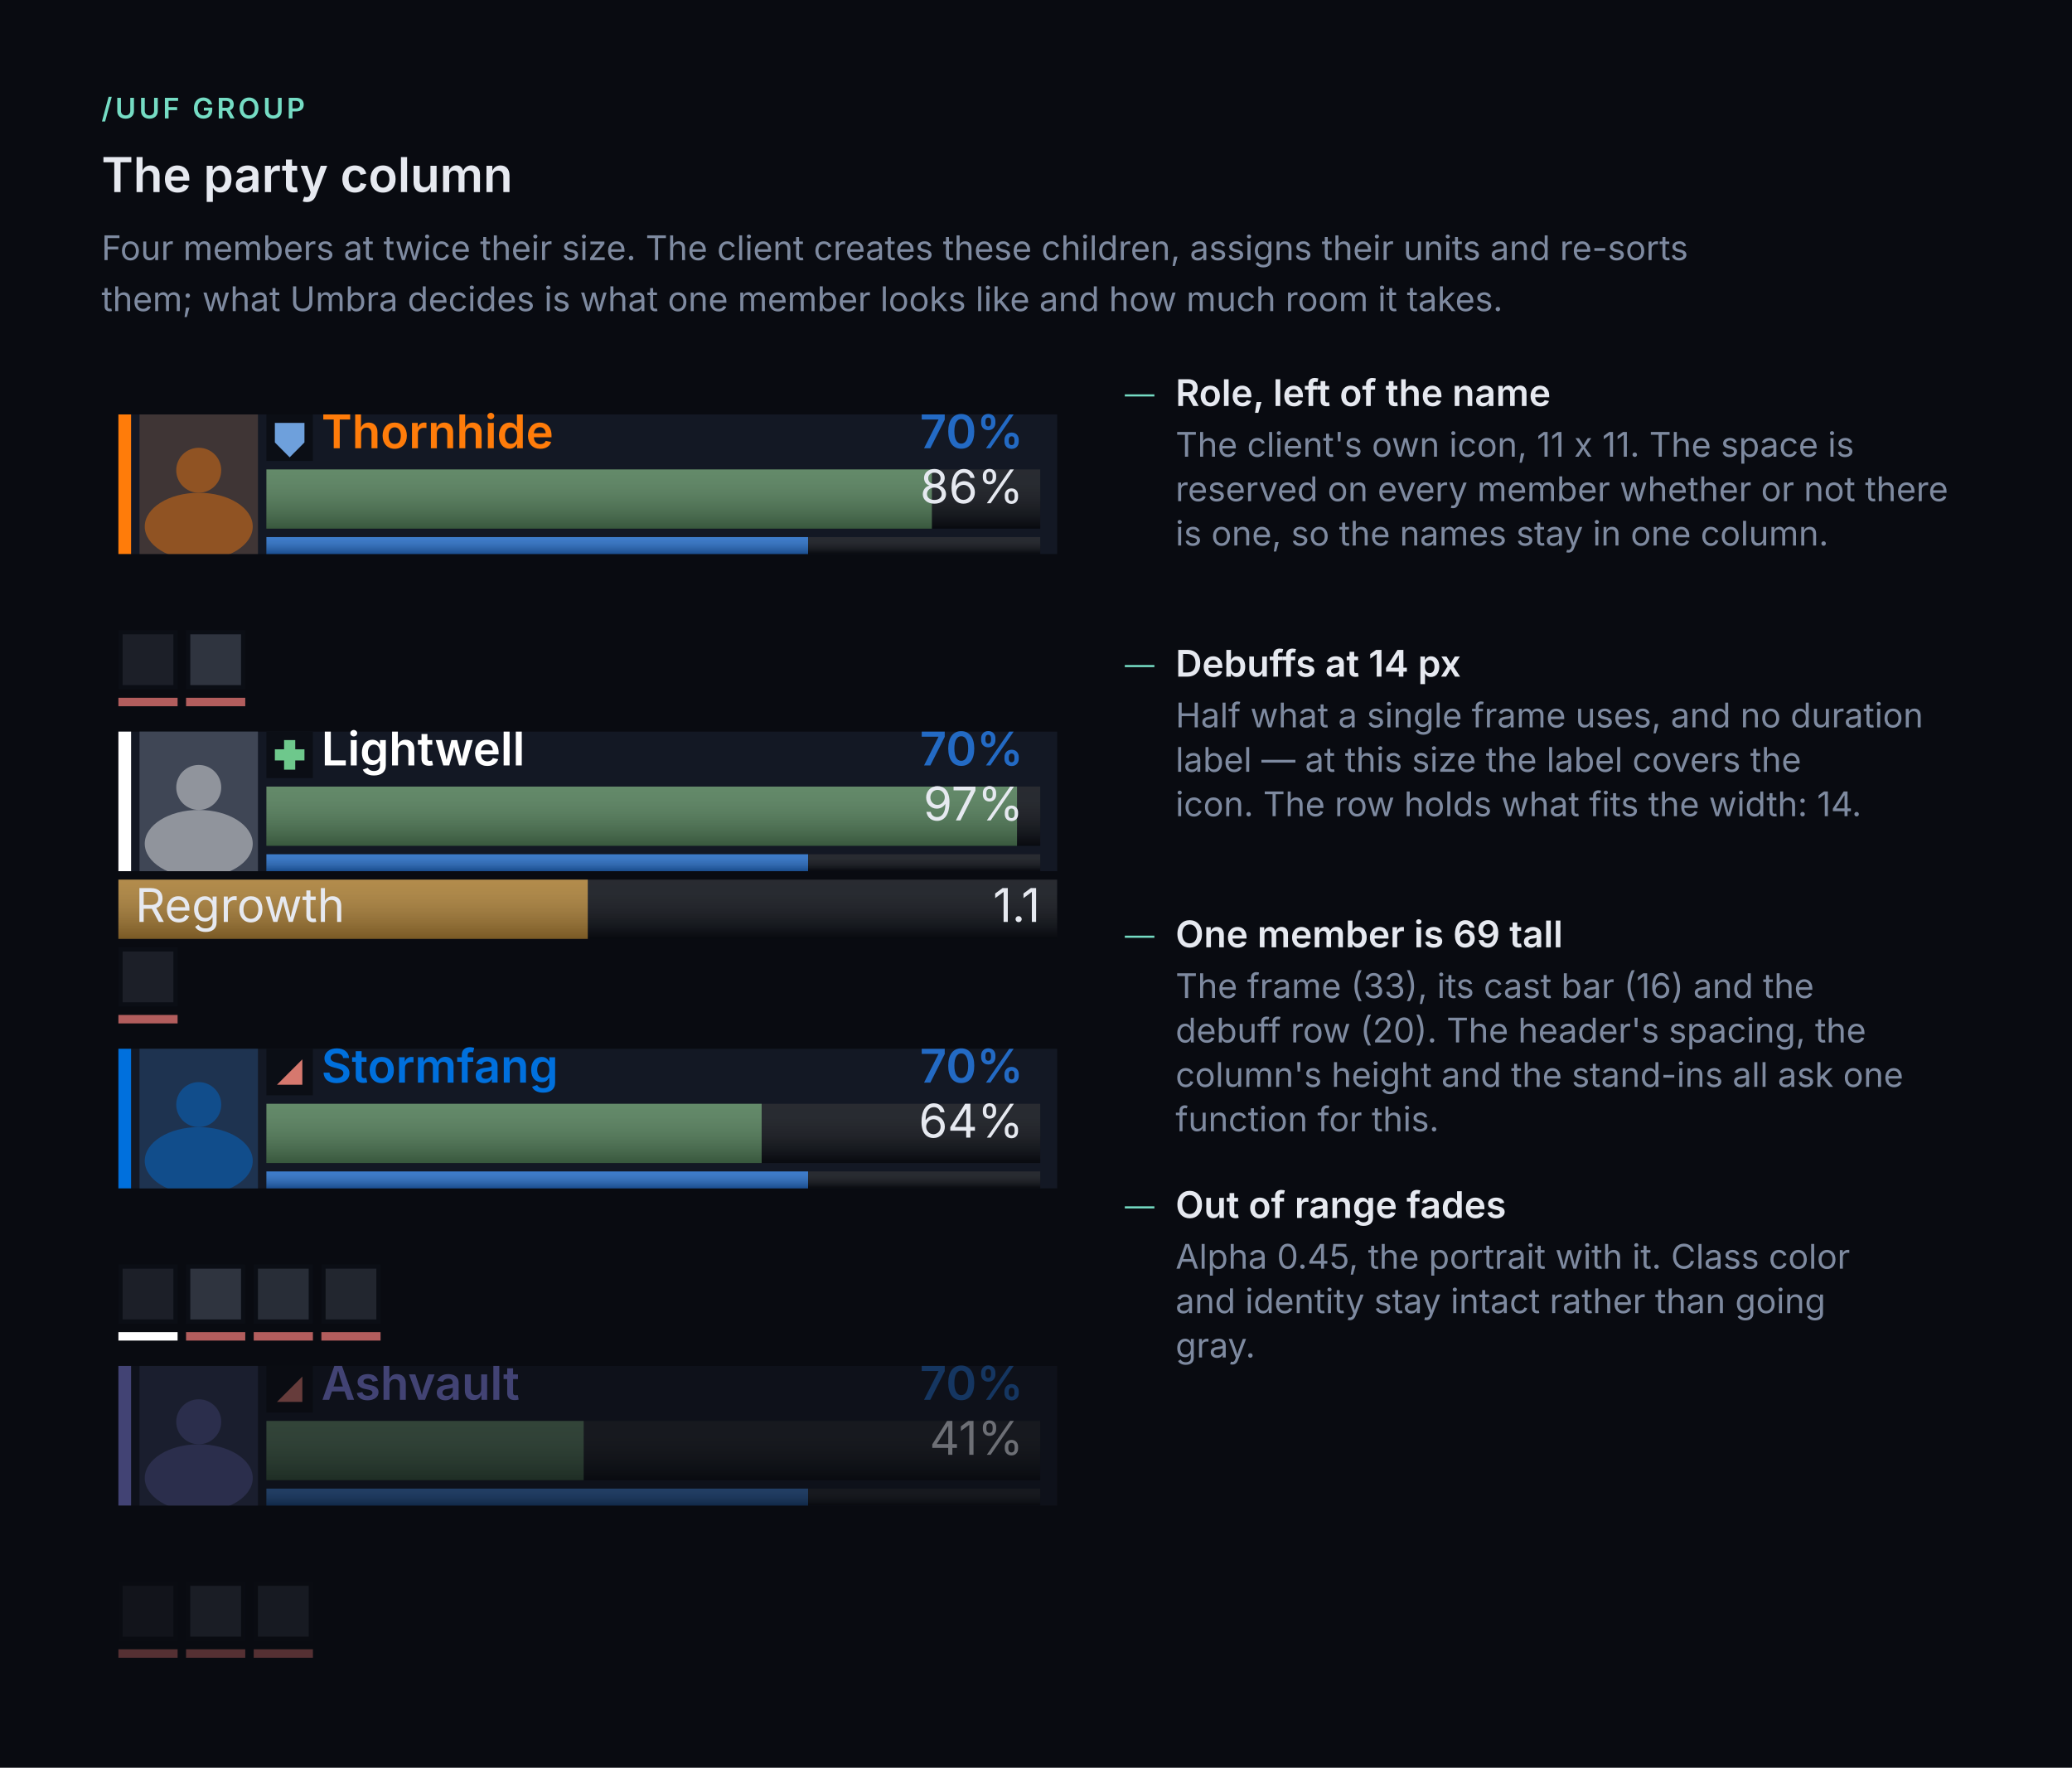
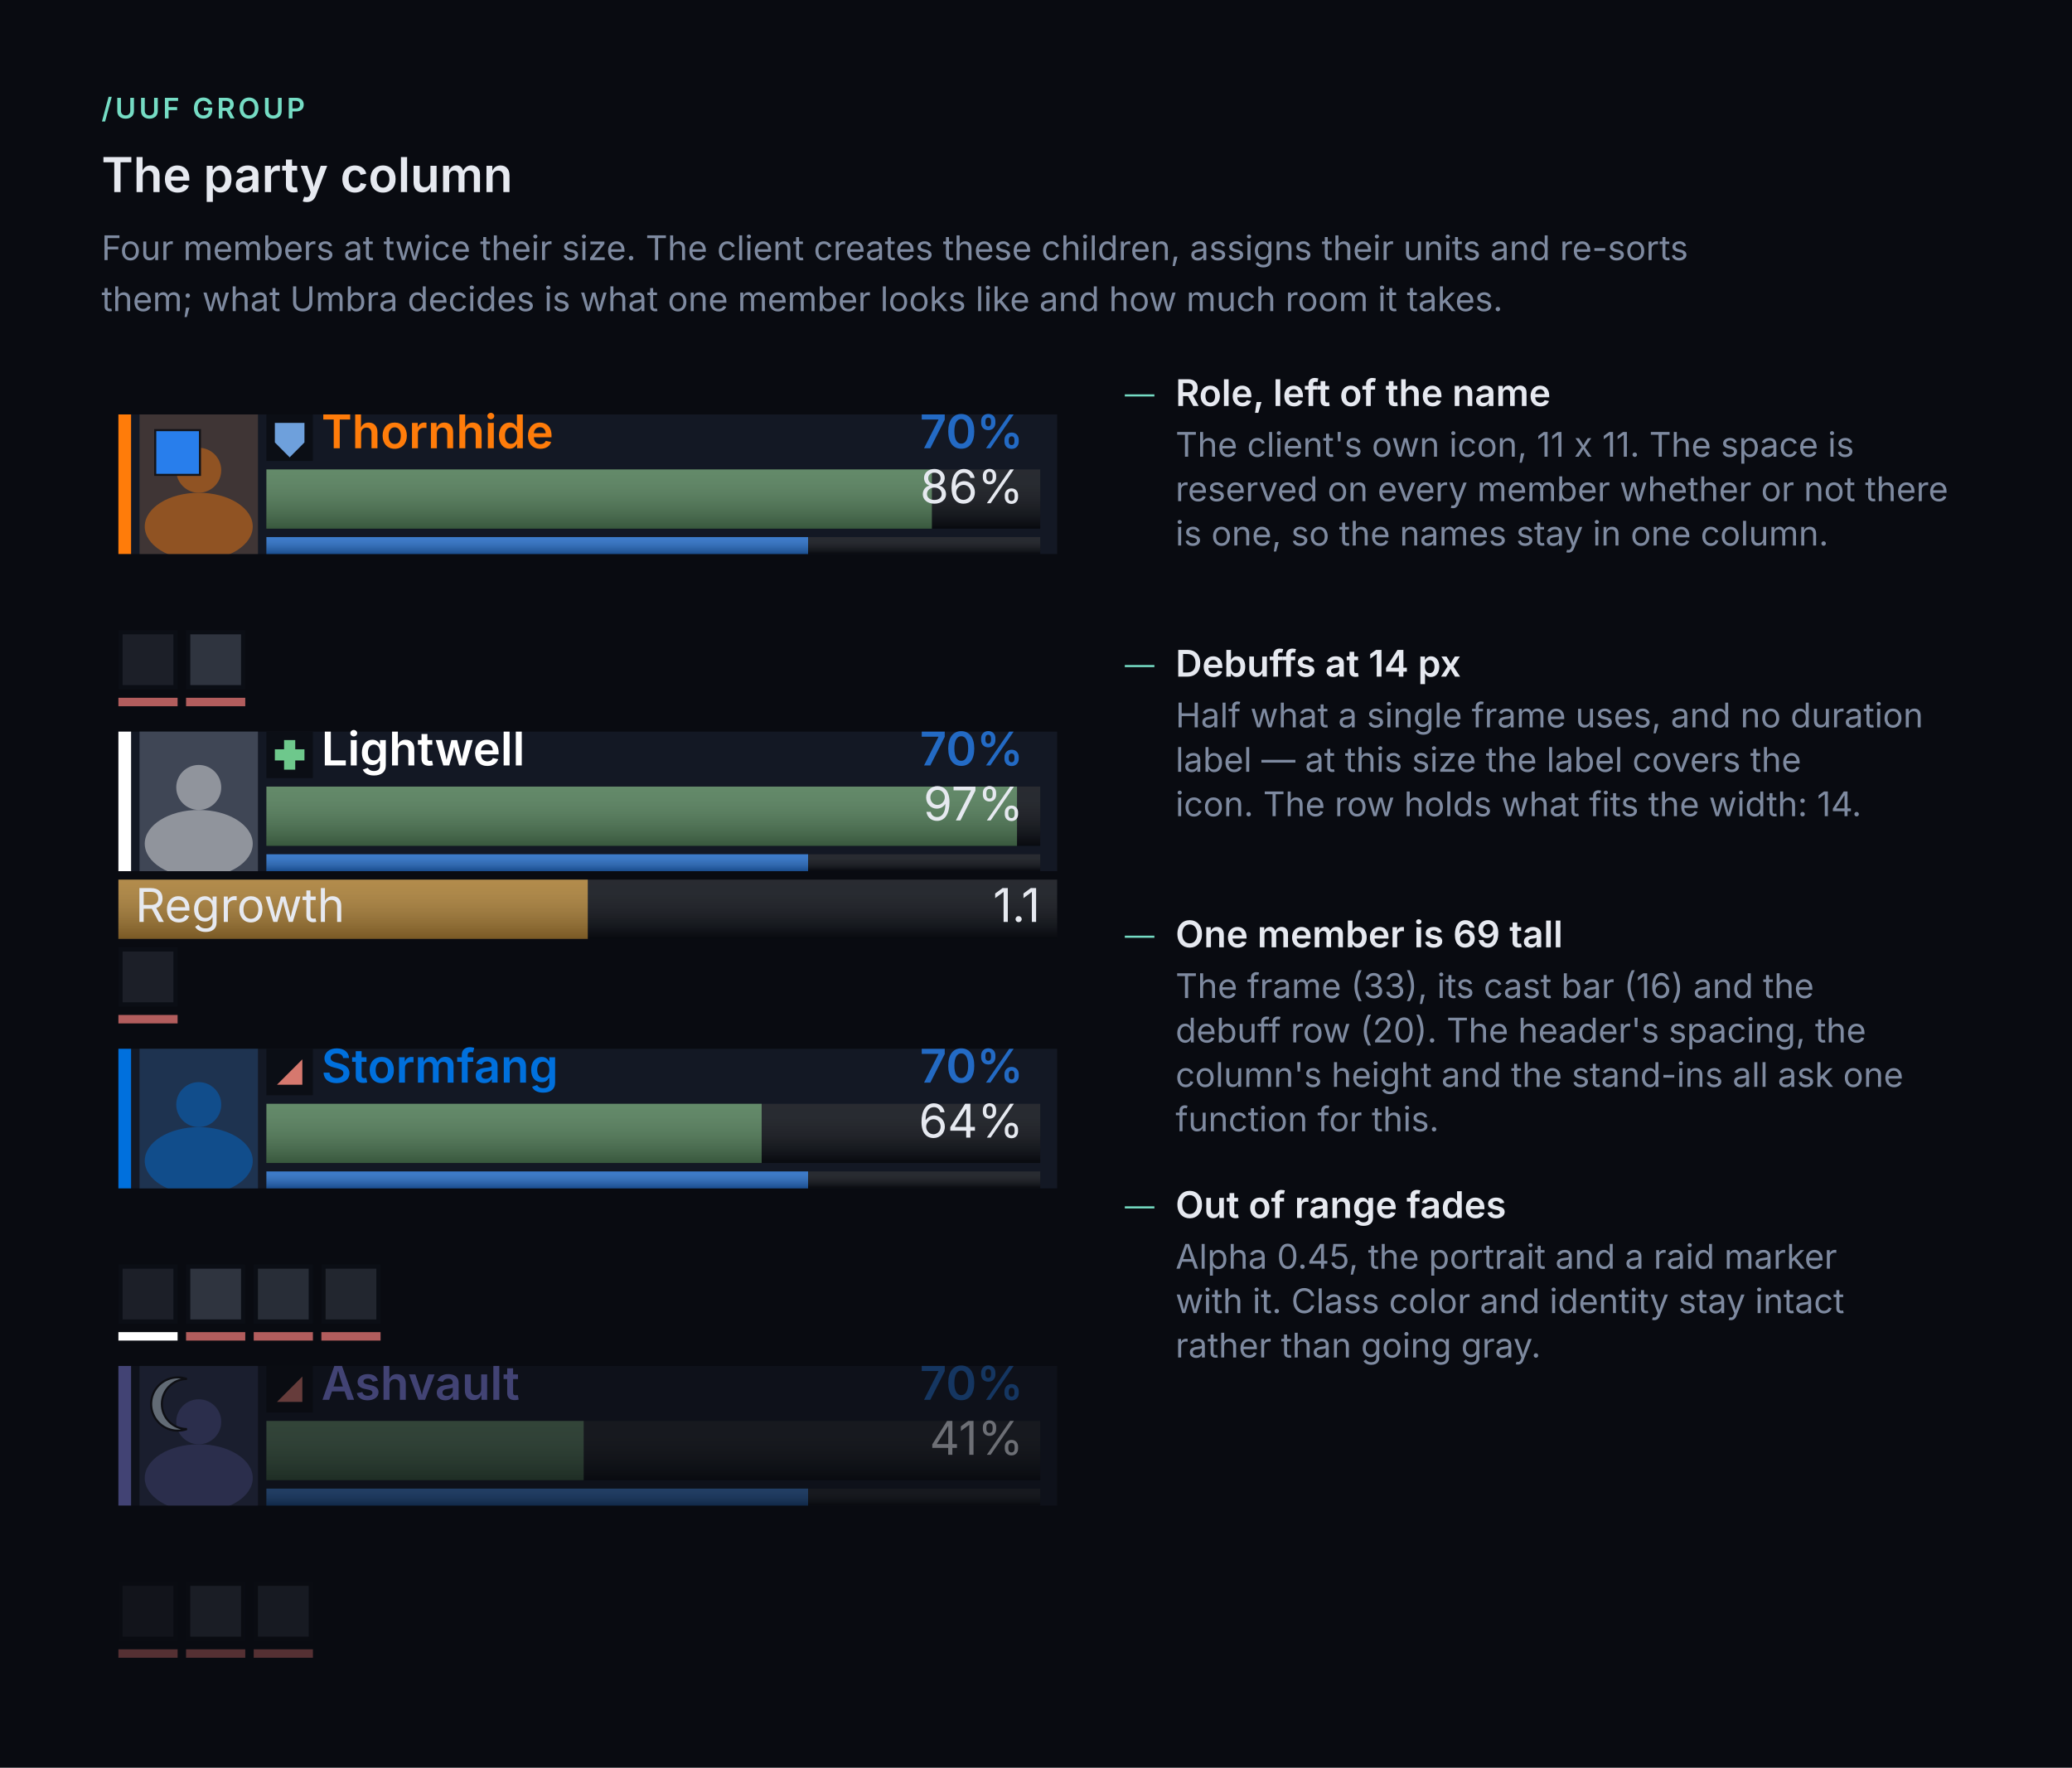
<svg xmlns="http://www.w3.org/2000/svg" width="980" height="836" viewBox="0 0 980 836" role="img" aria-label="Umbra Unit Frames — the party column">
  <defs>
    <linearGradient id="shade" x1="0" y1="0" x2="0" y2="1">
      <stop offset="0" stop-color="#ffffff" stop-opacity="0.12" />
      <stop offset="1" stop-color="#000000" stop-opacity="0.28" />
    </linearGradient>
    <pattern id="hatch" width="24" height="24" patternUnits="userSpaceOnUse" patternTransform="rotate(45)">
      <rect width="24" height="24" fill="none" />
      <rect width="10" height="24" fill="#ffffff" fill-opacity="0.45" />
    </pattern>
  </defs>
  <rect width="980" height="836" fill="rgb(9,11,17)" />
  <text x="48.00" y="56.00" font-family="Inter,Segoe UI,Helvetica,Arial,sans-serif" font-size="13.4" fill="rgb(117,220,196)" text-anchor="start" font-weight="600" letter-spacing="1.40">/UUF GROUP</text>
  <text x="48.00" y="90.84" font-family="Inter,Segoe UI,Helvetica,Arial,sans-serif" font-size="22.8" fill="rgb(230,233,240)" text-anchor="start" font-weight="600">The party column</text>
  <text x="48.00" y="123.00" font-family="Inter,Segoe UI,Helvetica,Arial,sans-serif" font-size="16.1" fill="rgb(126,138,160)" text-anchor="start" font-weight="400">Four members at twice their size. The client creates these children, assigns their units and re-sorts</text>
  <text x="48.00" y="147.12" font-family="Inter,Segoe UI,Helvetica,Arial,sans-serif" font-size="16.1" fill="rgb(126,138,160)" text-anchor="start" font-weight="400">them; what Umbra decides is what one member looks like and how much room it takes.</text>
  <g transform="translate(56.00,196.00) scale(2)">
    <rect x="0.00" y="0.00" width="222.00" height="33.00" fill="rgba(20,25,37,0.960)" />
    <rect x="0.00" y="0.00" width="3.00" height="33.00" fill="rgb(255,124,10)" />
    <rect x="5.00" y="0.00" width="28.00" height="33.00" fill="rgb(35,43,60)" />
    <rect x="5.00" y="0.00" width="28.00" height="33.00" fill="rgba(255,124,10,0.130)" />
-     <clipPath id="clip73721">
+     <clipPath id="clip19929">
      <rect x="5.00" y="0" width="28.00" height="33.00" />
    </clipPath>
-     <g clip-path="url(#clip73721)" opacity="0.42">
+     <g clip-path="url(#clip19929)" opacity="0.42">
      <circle cx="19.00" cy="13.20" r="5.32" fill="rgb(255,124,10)" />
      <ellipse cx="19.00" cy="26.50" rx="12.77" ry="7.98" fill="rgb(255,124,10)" />
    </g>
    <rect x="35.00" y="0.00" width="11.00" height="11.00" fill="rgb(11,14,21)" />
    <path d="M 37.00 2.00 l 7.00 0 l 0 4.62 l -3.50 3.52 l -3.50 -3.52 Z" fill="rgb(110,160,220)" />
    <text x="214.00" y="8.00" font-family="Inter,Segoe UI,Helvetica,Arial,sans-serif" font-size="11.0" fill="rgb(35,106,196)" text-anchor="end" font-weight="600">70%</text>
    <text x="48.00" y="8.00" font-family="Inter,Segoe UI,Helvetica,Arial,sans-serif" font-size="11.0" fill="rgb(255,124,10)" text-anchor="start" font-weight="600">Thornhide</text>
+     <rect x="8.71" y="3.71" width="10.58" height="10.58" fill="rgb(40,126,236)" stroke="rgb(20,20,24)" stroke-width="0.49" />
    <rect x="35.00" y="13.00" width="183.00" height="14.00" fill="rgb(11,14,21)" />
    <rect x="35.00" y="13.00" width="157.38" height="14.00" fill="rgb(78,122,85)" />
    <rect x="35.00" y="13.00" width="183.00" height="14.00" fill="url(#shade)" />
    <text x="214.00" y="21.00" font-family="Inter,Segoe UI,Helvetica,Arial,sans-serif" font-size="11.0" fill="rgb(230,233,240)" text-anchor="end" font-weight="400">86%</text>
    <rect x="35.00" y="29.00" width="183.00" height="4.00" fill="rgb(11,14,21)" />
    <rect x="35.00" y="29.00" width="128.10" height="4.00" fill="rgb(35,106,196)" />
    <rect x="35.00" y="29.00" width="183.00" height="4.00" fill="url(#shade)" />
  </g>
  <g transform="translate(56.00,298.00) scale(2)">
    <rect x="0.00" y="0.00" width="14.00" height="14.00" fill="rgb(11,14,21)" />
    <rect x="1.00" y="1.00" width="12.00" height="12.00" fill="rgba(141,151,171,0.130)" />
    <rect x="0.00" y="16.00" width="14.00" height="2.00" fill="rgb(178,93,93)" />
    <rect x="16.00" y="0.00" width="14.00" height="14.00" fill="rgb(11,14,21)" />
    <rect x="17.00" y="1.00" width="12.00" height="12.00" fill="rgba(141,151,171,0.280)" />
    <rect x="16.00" y="16.00" width="14.00" height="2.00" fill="rgb(178,93,93)" />
  </g>
  <g transform="translate(56.00,346.00) scale(2)">
    <rect x="0.00" y="0.00" width="222.00" height="33.00" fill="rgba(20,25,37,0.960)" />
    <rect x="0.00" y="0.00" width="3.00" height="33.00" fill="rgb(255,255,255)" />
    <rect x="5.00" y="0.00" width="28.00" height="33.00" fill="rgb(35,43,60)" />
    <rect x="5.00" y="0.00" width="28.00" height="33.00" fill="rgba(255,255,255,0.130)" />
-     <clipPath id="clip73751">
+     <clipPath id="clip19960">
      <rect x="5.00" y="0" width="28.00" height="33.00" />
    </clipPath>
-     <g clip-path="url(#clip73751)" opacity="0.42">
+     <g clip-path="url(#clip19960)" opacity="0.42">
      <circle cx="19.00" cy="13.20" r="5.32" fill="rgb(255,255,255)" />
      <ellipse cx="19.00" cy="26.50" rx="12.77" ry="7.98" fill="rgb(255,255,255)" />
    </g>
    <rect x="35.00" y="0.00" width="11.00" height="11.00" fill="rgb(11,14,21)" />
    <rect x="39.18" y="2.00" width="2.64" height="7.00" fill="rgb(110,200,140)" />
    <rect x="37.00" y="4.18" width="7.00" height="2.64" fill="rgb(110,200,140)" />
    <text x="214.00" y="8.00" font-family="Inter,Segoe UI,Helvetica,Arial,sans-serif" font-size="11.0" fill="rgb(35,106,196)" text-anchor="end" font-weight="600">70%</text>
    <text x="48.00" y="8.00" font-family="Inter,Segoe UI,Helvetica,Arial,sans-serif" font-size="11.0" fill="rgb(255,255,255)" text-anchor="start" font-weight="600">Lightwell</text>
    <rect x="35.00" y="13.00" width="183.00" height="14.00" fill="rgb(11,14,21)" />
    <rect x="35.00" y="13.00" width="177.51" height="14.00" fill="rgb(78,122,85)" />
    <rect x="35.00" y="13.00" width="183.00" height="14.00" fill="url(#shade)" />
    <text x="214.00" y="21.00" font-family="Inter,Segoe UI,Helvetica,Arial,sans-serif" font-size="11.0" fill="rgb(230,233,240)" text-anchor="end" font-weight="400">97%</text>
    <rect x="35.00" y="29.00" width="183.00" height="4.00" fill="rgb(11,14,21)" />
    <rect x="35.00" y="29.00" width="128.10" height="4.00" fill="rgb(35,106,196)" />
    <rect x="35.00" y="29.00" width="183.00" height="4.00" fill="url(#shade)" />
  </g>
  <g transform="translate(56.00,416.00) scale(2)">
    <rect x="0.00" y="0.00" width="222.00" height="14.00" fill="rgb(11,14,21)" />
    <rect x="0.00" y="0.00" width="111.00" height="14.00" fill="rgb(168,124,51)" />
    <rect x="0.00" y="0.00" width="222.00" height="14.00" fill="url(#shade)" />
    <text x="4.00" y="10.00" font-family="Inter,Segoe UI,Helvetica,Arial,sans-serif" font-size="11.0" fill="rgb(230,233,240)" text-anchor="start" font-weight="400">Regrowth</text>
    <text x="218.00" y="10.00" font-family="Inter,Segoe UI,Helvetica,Arial,sans-serif" font-size="11.0" fill="rgb(230,233,240)" text-anchor="end" font-weight="400">1.1</text>
  </g>
  <g transform="translate(56.00,448.00) scale(2)">
    <rect x="0.00" y="0.00" width="14.00" height="14.00" fill="rgb(11,14,21)" />
    <rect x="1.00" y="1.00" width="12.00" height="12.00" fill="rgba(141,151,171,0.130)" />
    <rect x="0.00" y="16.00" width="14.00" height="2.00" fill="rgb(178,93,93)" />
  </g>
  <g transform="translate(56.00,496.00) scale(2)">
    <rect x="0.00" y="0.00" width="222.00" height="33.00" fill="rgba(20,25,37,0.960)" />
    <rect x="0.00" y="0.00" width="3.00" height="33.00" fill="rgb(0,112,221)" />
    <rect x="5.00" y="0.00" width="28.00" height="33.00" fill="rgb(35,43,60)" />
    <rect x="5.00" y="0.00" width="28.00" height="33.00" fill="rgba(0,112,221,0.130)" />
-     <clipPath id="clip73786">
+     <clipPath id="clip19995">
      <rect x="5.00" y="0" width="28.00" height="33.00" />
    </clipPath>
-     <g clip-path="url(#clip73786)" opacity="0.42">
+     <g clip-path="url(#clip19995)" opacity="0.42">
      <circle cx="19.00" cy="13.20" r="5.32" fill="rgb(0,112,221)" />
      <ellipse cx="19.00" cy="26.50" rx="12.77" ry="7.98" fill="rgb(0,112,221)" />
    </g>
    <rect x="35.00" y="0.00" width="11.00" height="11.00" fill="rgb(11,14,21)" />
    <path d="M 37.50 8.50 l 6.00 -6.00 l 0.00 6.00 Z" fill="rgb(214,120,110)" />
    <text x="214.00" y="8.00" font-family="Inter,Segoe UI,Helvetica,Arial,sans-serif" font-size="11.0" fill="rgb(35,106,196)" text-anchor="end" font-weight="600">70%</text>
    <text x="48.00" y="8.00" font-family="Inter,Segoe UI,Helvetica,Arial,sans-serif" font-size="11.0" fill="rgb(0,112,221)" text-anchor="start" font-weight="600">Stormfang</text>
    <rect x="35.00" y="13.00" width="183.00" height="14.00" fill="rgb(11,14,21)" />
    <rect x="35.00" y="13.00" width="117.12" height="14.00" fill="rgb(78,122,85)" />
    <rect x="35.00" y="13.00" width="183.00" height="14.00" fill="url(#shade)" />
    <text x="214.00" y="21.00" font-family="Inter,Segoe UI,Helvetica,Arial,sans-serif" font-size="11.0" fill="rgb(230,233,240)" text-anchor="end" font-weight="400">64%</text>
    <rect x="35.00" y="29.00" width="183.00" height="4.00" fill="rgb(11,14,21)" />
    <rect x="35.00" y="29.00" width="128.10" height="4.00" fill="rgb(35,106,196)" />
    <rect x="35.00" y="29.00" width="183.00" height="4.00" fill="url(#shade)" />
  </g>
  <g transform="translate(56.00,598.00) scale(2)">
    <rect x="0.00" y="0.00" width="14.00" height="14.00" fill="rgb(11,14,21)" />
    <rect x="1.00" y="1.00" width="12.00" height="12.00" fill="rgba(141,151,171,0.130)" />
    <rect x="0.00" y="16.00" width="14.00" height="2.00" fill="rgb(255,255,255)" />
    <rect x="16.00" y="0.00" width="14.00" height="14.00" fill="rgb(11,14,21)" />
    <rect x="17.00" y="1.00" width="12.00" height="12.00" fill="rgba(141,151,171,0.280)" />
    <rect x="16.00" y="16.00" width="14.00" height="2.00" fill="rgb(178,93,93)" />
    <rect x="32.00" y="0.00" width="14.00" height="14.00" fill="rgb(11,14,21)" />
    <rect x="33.00" y="1.00" width="12.00" height="12.00" fill="rgba(141,151,171,0.230)" />
    <rect x="32.00" y="16.00" width="14.00" height="2.00" fill="rgb(178,93,93)" />
    <rect x="48.00" y="0.00" width="14.00" height="14.00" fill="rgb(11,14,21)" />
    <rect x="49.00" y="1.00" width="12.00" height="12.00" fill="rgba(141,151,171,0.180)" />
    <rect x="48.00" y="16.00" width="14.00" height="2.00" fill="rgb(178,93,93)" />
  </g>
  <g transform="translate(56.00,646.00) scale(2)" opacity="0.45">
    <rect x="0.00" y="0.00" width="222.00" height="33.00" fill="rgba(20,25,37,0.960)" />
    <rect x="0.00" y="0.00" width="3.00" height="33.00" fill="rgb(135,136,238)" />
    <rect x="5.00" y="0.00" width="28.00" height="33.00" fill="rgb(35,43,60)" />
    <rect x="5.00" y="0.00" width="28.00" height="33.00" fill="rgba(135,136,238,0.130)" />
-     <clipPath id="clip73822">
+     <clipPath id="clip20031">
      <rect x="5.00" y="0" width="28.00" height="33.00" />
    </clipPath>
-     <g clip-path="url(#clip73822)" opacity="0.42">
+     <g clip-path="url(#clip20031)" opacity="0.42">
      <circle cx="19.00" cy="13.20" r="5.32" fill="rgb(135,136,238)" />
      <ellipse cx="19.00" cy="26.50" rx="12.77" ry="7.98" fill="rgb(135,136,238)" />
    </g>
    <rect x="35.00" y="0.00" width="11.00" height="11.00" fill="rgb(11,14,21)" />
    <path d="M 37.50 8.50 l 6.00 -6.00 l 0.00 6.00 Z" fill="rgb(214,120,110)" />
    <text x="214.00" y="8.00" font-family="Inter,Segoe UI,Helvetica,Arial,sans-serif" font-size="11.0" fill="rgb(35,106,196)" text-anchor="end" font-weight="600">70%</text>
    <text x="48.00" y="8.00" font-family="Inter,Segoe UI,Helvetica,Arial,sans-serif" font-size="11.0" fill="rgb(135,136,238)" text-anchor="start" font-weight="600">Ashvault</text>
+     <path d="M 16.20 3.08 A 6.30 6.30 0 1 0 16.20 14.92 A 4.91 4.91 0 1 1 16.20 3.08 Z" fill="rgb(206,224,240)" stroke="rgb(20,20,24)" stroke-width="0.49" />
    <rect x="35.00" y="13.00" width="183.00" height="14.00" fill="rgb(11,14,21)" />
    <rect x="35.00" y="13.00" width="75.03" height="14.00" fill="rgb(78,122,85)" />
    <rect x="35.00" y="13.00" width="183.00" height="14.00" fill="url(#shade)" />
    <text x="214.00" y="21.00" font-family="Inter,Segoe UI,Helvetica,Arial,sans-serif" font-size="11.0" fill="rgb(230,233,240)" text-anchor="end" font-weight="400">41%</text>
    <rect x="35.00" y="29.00" width="183.00" height="4.00" fill="rgb(11,14,21)" />
    <rect x="35.00" y="29.00" width="128.10" height="4.00" fill="rgb(35,106,196)" />
    <rect x="35.00" y="29.00" width="183.00" height="4.00" fill="url(#shade)" />
  </g>
  <g transform="translate(56.00,748.00) scale(2)" opacity="0.45">
    <rect x="0.00" y="0.00" width="14.00" height="14.00" fill="rgb(11,14,21)" />
    <rect x="1.00" y="1.00" width="12.00" height="12.00" fill="rgba(141,151,171,0.130)" />
    <rect x="0.00" y="16.00" width="14.00" height="2.00" fill="rgb(178,93,93)" />
    <rect x="16.00" y="0.00" width="14.00" height="14.00" fill="rgb(11,14,21)" />
    <rect x="17.00" y="1.00" width="12.00" height="12.00" fill="rgba(141,151,171,0.280)" />
    <rect x="16.00" y="16.00" width="14.00" height="2.00" fill="rgb(178,93,93)" />
    <rect x="32.00" y="0.00" width="14.00" height="14.00" fill="rgb(11,14,21)" />
    <rect x="33.00" y="1.00" width="12.00" height="12.00" fill="rgba(141,151,171,0.230)" />
    <rect x="32.00" y="16.00" width="14.00" height="2.00" fill="rgb(178,93,93)" />
  </g>
  <line x1="532.00" y1="187.00" x2="546.00" y2="187.00" stroke="rgb(117,220,196)" stroke-width="1.00" />
  <text x="556.00" y="192.00" font-family="Inter,Segoe UI,Helvetica,Arial,sans-serif" font-size="17.4" fill="rgb(230,233,240)" text-anchor="start" font-weight="600">Role, left of the name</text>
  <text x="556.00" y="216.00" font-family="Inter,Segoe UI,Helvetica,Arial,sans-serif" font-size="16.1" fill="rgb(126,138,160)" text-anchor="start" font-weight="400">The client's own icon, 11 x 11. The space is</text>
  <text x="556.00" y="237.00" font-family="Inter,Segoe UI,Helvetica,Arial,sans-serif" font-size="16.1" fill="rgb(126,138,160)" text-anchor="start" font-weight="400">reserved on every member whether or not there</text>
  <text x="556.00" y="258.00" font-family="Inter,Segoe UI,Helvetica,Arial,sans-serif" font-size="16.1" fill="rgb(126,138,160)" text-anchor="start" font-weight="400">is one, so the names stay in one column.</text>
  <line x1="532.00" y1="315.00" x2="546.00" y2="315.00" stroke="rgb(117,220,196)" stroke-width="1.00" />
  <text x="556.00" y="320.00" font-family="Inter,Segoe UI,Helvetica,Arial,sans-serif" font-size="17.4" fill="rgb(230,233,240)" text-anchor="start" font-weight="600">Debuffs at 14 px</text>
  <text x="556.00" y="344.00" font-family="Inter,Segoe UI,Helvetica,Arial,sans-serif" font-size="16.1" fill="rgb(126,138,160)" text-anchor="start" font-weight="400">Half what a single frame uses, and no duration</text>
  <text x="556.00" y="365.00" font-family="Inter,Segoe UI,Helvetica,Arial,sans-serif" font-size="16.1" fill="rgb(126,138,160)" text-anchor="start" font-weight="400">label — at this size the label covers the</text>
  <text x="556.00" y="386.00" font-family="Inter,Segoe UI,Helvetica,Arial,sans-serif" font-size="16.1" fill="rgb(126,138,160)" text-anchor="start" font-weight="400">icon. The row holds what fits the width: 14.</text>
  <line x1="532.00" y1="443.00" x2="546.00" y2="443.00" stroke="rgb(117,220,196)" stroke-width="1.00" />
  <text x="556.00" y="448.00" font-family="Inter,Segoe UI,Helvetica,Arial,sans-serif" font-size="17.4" fill="rgb(230,233,240)" text-anchor="start" font-weight="600">One member is 69 tall</text>
  <text x="556.00" y="472.00" font-family="Inter,Segoe UI,Helvetica,Arial,sans-serif" font-size="16.1" fill="rgb(126,138,160)" text-anchor="start" font-weight="400">The frame (33), its cast bar (16) and the</text>
  <text x="556.00" y="493.00" font-family="Inter,Segoe UI,Helvetica,Arial,sans-serif" font-size="16.1" fill="rgb(126,138,160)" text-anchor="start" font-weight="400">debuff row (20). The header's spacing, the</text>
  <text x="556.00" y="514.00" font-family="Inter,Segoe UI,Helvetica,Arial,sans-serif" font-size="16.1" fill="rgb(126,138,160)" text-anchor="start" font-weight="400">column's height and the stand-ins all ask one</text>
  <text x="556.00" y="535.00" font-family="Inter,Segoe UI,Helvetica,Arial,sans-serif" font-size="16.1" fill="rgb(126,138,160)" text-anchor="start" font-weight="400">function for this.</text>
  <line x1="532.00" y1="571.00" x2="546.00" y2="571.00" stroke="rgb(117,220,196)" stroke-width="1.00" />
  <text x="556.00" y="576.00" font-family="Inter,Segoe UI,Helvetica,Arial,sans-serif" font-size="17.4" fill="rgb(230,233,240)" text-anchor="start" font-weight="600">Out of range fades</text>
-   <text x="556.00" y="600.00" font-family="Inter,Segoe UI,Helvetica,Arial,sans-serif" font-size="16.1" fill="rgb(126,138,160)" text-anchor="start" font-weight="400">Alpha 0.45, the portrait with it. Class color</text>
-   <text x="556.00" y="621.00" font-family="Inter,Segoe UI,Helvetica,Arial,sans-serif" font-size="16.1" fill="rgb(126,138,160)" text-anchor="start" font-weight="400">and identity stay intact rather than going</text>
-   <text x="556.00" y="642.00" font-family="Inter,Segoe UI,Helvetica,Arial,sans-serif" font-size="16.1" fill="rgb(126,138,160)" text-anchor="start" font-weight="400">gray.</text>
+   <text x="556.00" y="600.00" font-family="Inter,Segoe UI,Helvetica,Arial,sans-serif" font-size="16.1" fill="rgb(126,138,160)" text-anchor="start" font-weight="400">Alpha 0.45, the portrait and a raid marker</text>
+   <text x="556.00" y="621.00" font-family="Inter,Segoe UI,Helvetica,Arial,sans-serif" font-size="16.1" fill="rgb(126,138,160)" text-anchor="start" font-weight="400">with it. Class color and identity stay intact</text>
+   <text x="556.00" y="642.00" font-family="Inter,Segoe UI,Helvetica,Arial,sans-serif" font-size="16.1" fill="rgb(126,138,160)" text-anchor="start" font-weight="400">rather than going gray.</text>
</svg>
